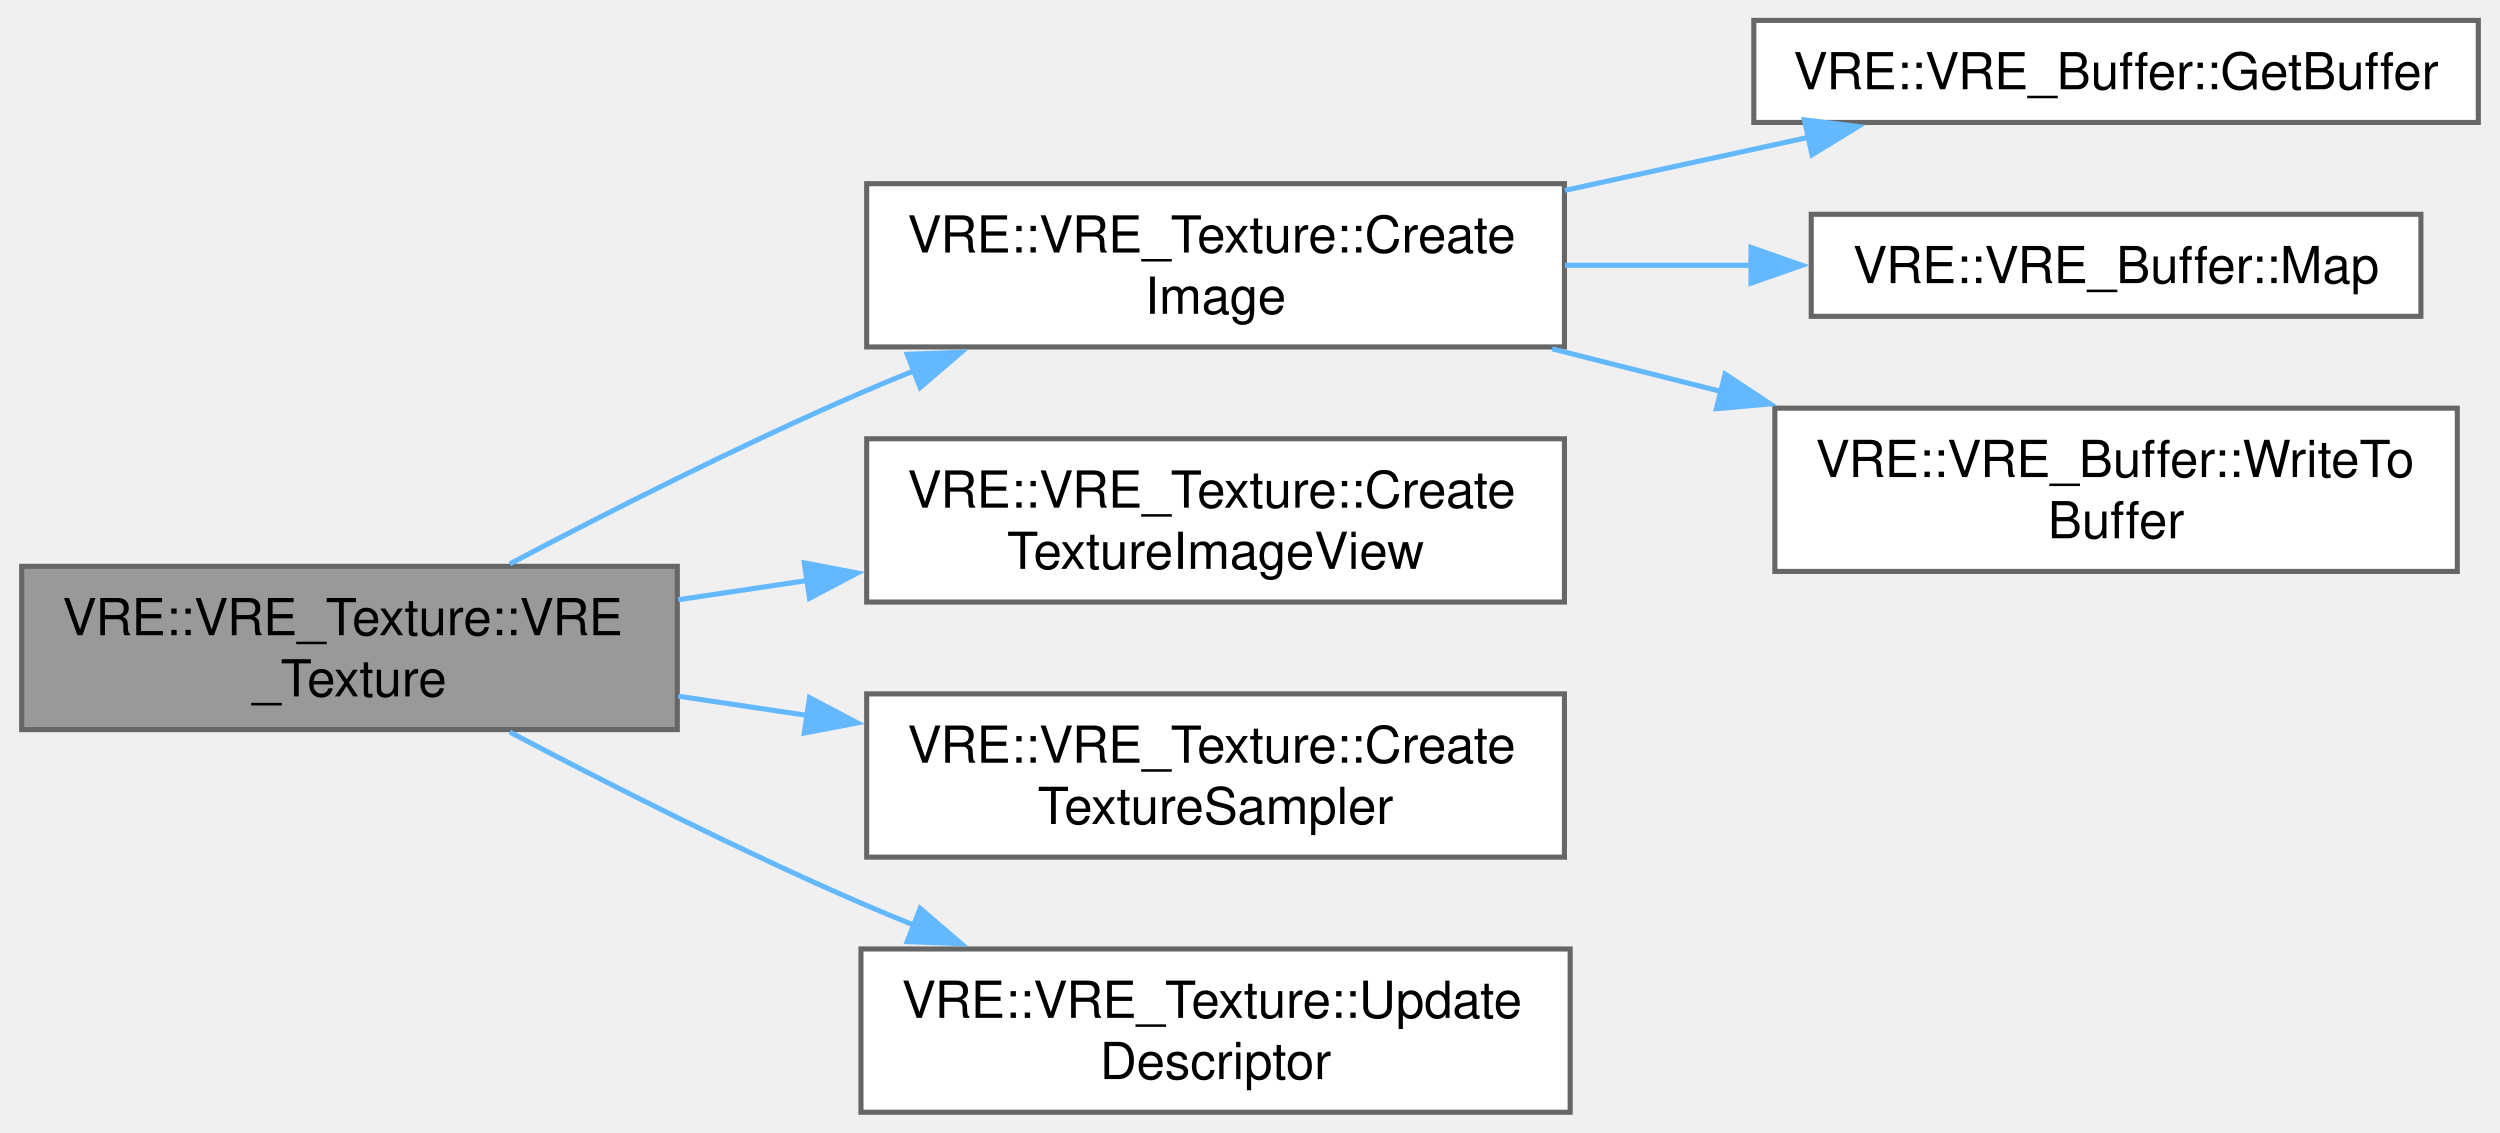
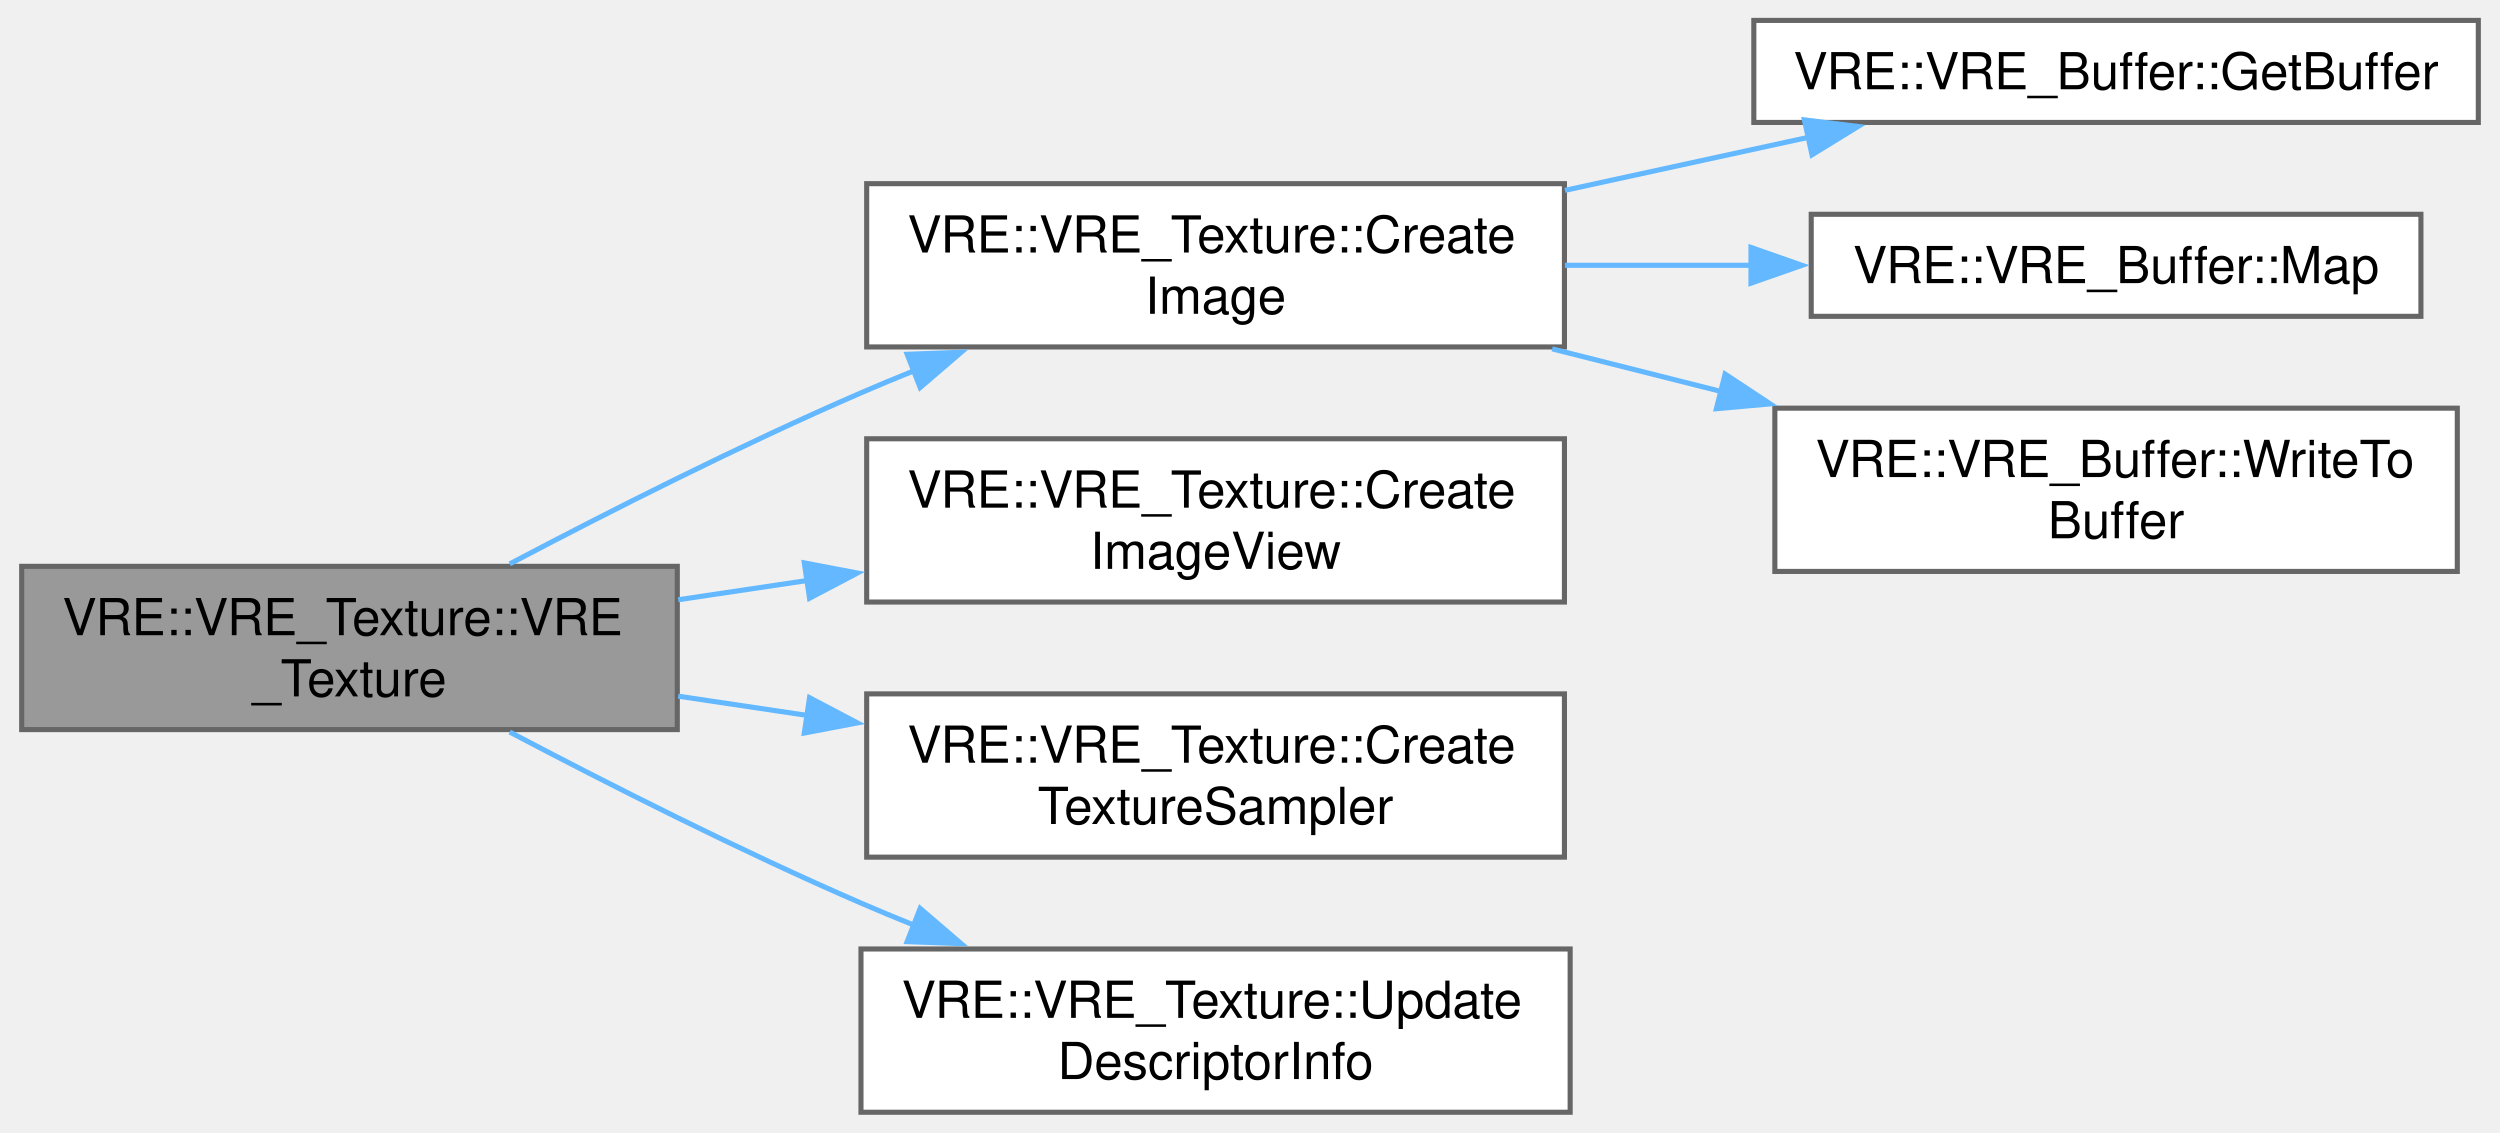
<svg xmlns="http://www.w3.org/2000/svg" xmlns:xlink="http://www.w3.org/1999/xlink" width="490pt" height="222pt" viewBox="0.00 0.00 489.50 222.00">
  <g id="graph0" class="graph" transform="scale(1 1) rotate(0) translate(4 218)">
    <g id="Node000001" class="node">
      <g id="a_Node000001">
        <a xlink:title=" ">
          <polygon fill="#999999" stroke="#666666" points="128.5,-107 0,-107 0,-75 128.5,-75 128.5,-107" />
          <text text-anchor="start" x="8" y="-93.5" font-family="Helvetica,sans-Serif" font-size="10.00">VRE::VRE_Texture::VRE</text>
          <text text-anchor="middle" x="64.25" y="-81.5" font-family="Helvetica,sans-Serif" font-size="10.00">_Texture</text>
        </a>
      </g>
    </g>
    <g id="Node000002" class="node">
      <g id="a_Node000002">
        <a xlink:href="class_v_r_e_1_1_v_r_e___texture.html#afe83eb6ee357d4773293fb3c3c33a7e3" target="_top" xlink:title=" ">
          <polygon fill="white" stroke="#666666" points="302.38,-182 165.62,-182 165.62,-150 302.38,-150 302.38,-182" />
          <text text-anchor="start" x="173.62" y="-168.5" font-family="Helvetica,sans-Serif" font-size="10.00">VRE::VRE_Texture::Create</text>
          <text text-anchor="middle" x="234" y="-156.5" font-family="Helvetica,sans-Serif" font-size="10.00">Image</text>
        </a>
      </g>
    </g>
    <g id="edge1_Node000001_Node000002" class="edge">
      <g id="a_edge1_Node000001_Node000002">
        <a xlink:title=" ">
          <path fill="none" stroke="#63b8ff" d="M95.66,-107.48C115.08,-117.71 140.95,-130.81 164.5,-141 167.87,-142.46 171.35,-143.91 174.89,-145.33" />
          <polygon fill="#63b8ff" stroke="#63b8ff" points="173.55,-148.56 184.14,-148.95 176.1,-142.05 173.55,-148.56" />
        </a>
      </g>
    </g>
    <g id="Node000006" class="node">
      <g id="a_Node000006">
-         <a xlink:href="class_v_r_e_1_1_v_r_e___texture.html#af944fb8db6736aafe7443f91f6e6a1b1" target="_top" xlink:title=" ">
+         <a xlink:href="class_v_r_e_1_1_v_r_e___texture.html#afdef9716ac82d0e6ad87e16657dc43f7" target="_top" xlink:title=" ">
          <polygon fill="white" stroke="#666666" points="302.38,-132 165.62,-132 165.62,-100 302.38,-100 302.38,-132" />
          <text text-anchor="start" x="173.62" y="-118.5" font-family="Helvetica,sans-Serif" font-size="10.00">VRE::VRE_Texture::Create</text>
-           <text text-anchor="middle" x="234" y="-106.5" font-family="Helvetica,sans-Serif" font-size="10.00">TextureImageView</text>
+           <text text-anchor="middle" x="234" y="-106.5" font-family="Helvetica,sans-Serif" font-size="10.00">ImageView</text>
        </a>
      </g>
    </g>
    <g id="edge5_Node000001_Node000006" class="edge">
      <g id="a_edge5_Node000001_Node000006">
        <a xlink:title=" ">
          <path fill="none" stroke="#63b8ff" d="M128.67,-100.45C136.99,-101.69 145.6,-102.97 154.14,-104.25" />
          <polygon fill="#63b8ff" stroke="#63b8ff" points="153.39,-107.67 163.8,-105.69 154.42,-100.75 153.39,-107.67" />
        </a>
      </g>
    </g>
    <g id="Node000007" class="node">
      <g id="a_Node000007">
        <a xlink:href="class_v_r_e_1_1_v_r_e___texture.html#a691efb0fe4603628afd8ce48e57f65be" target="_top" xlink:title=" ">
          <polygon fill="white" stroke="#666666" points="302.38,-82 165.62,-82 165.62,-50 302.38,-50 302.38,-82" />
          <text text-anchor="start" x="173.62" y="-68.5" font-family="Helvetica,sans-Serif" font-size="10.00">VRE::VRE_Texture::Create</text>
          <text text-anchor="middle" x="234" y="-56.5" font-family="Helvetica,sans-Serif" font-size="10.00">TextureSampler</text>
        </a>
      </g>
    </g>
    <g id="edge6_Node000001_Node000007" class="edge">
      <g id="a_edge6_Node000001_Node000007">
        <a xlink:title=" ">
          <path fill="none" stroke="#63b8ff" d="M128.67,-81.55C136.99,-80.31 145.6,-79.03 154.14,-77.75" />
          <polygon fill="#63b8ff" stroke="#63b8ff" points="154.42,-81.25 163.8,-76.31 153.39,-74.33 154.42,-81.25" />
        </a>
      </g>
    </g>
    <g id="Node000008" class="node">
      <g id="a_Node000008">
-         <a xlink:href="class_v_r_e_1_1_v_r_e___texture.html#a2aed540f6daa7f2e92b8fa4ac20da333" target="_top" xlink:title=" ">
+         <a xlink:href="class_v_r_e_1_1_v_r_e___texture.html#a305bad16983d15b197c1bdd57417df36" target="_top" xlink:title=" ">
          <polygon fill="white" stroke="#666666" points="303.5,-32 164.5,-32 164.5,0 303.5,0 303.5,-32" />
          <text text-anchor="start" x="172.5" y="-18.5" font-family="Helvetica,sans-Serif" font-size="10.00">VRE::VRE_Texture::Update</text>
-           <text text-anchor="middle" x="234" y="-6.5" font-family="Helvetica,sans-Serif" font-size="10.00">Descriptor</text>
+           <text text-anchor="middle" x="234" y="-6.5" font-family="Helvetica,sans-Serif" font-size="10.00">DescriptorInfo</text>
        </a>
      </g>
    </g>
    <g id="edge7_Node000001_Node000008" class="edge">
      <g id="a_edge7_Node000001_Node000008">
        <a xlink:title=" ">
          <path fill="none" stroke="#63b8ff" d="M95.66,-74.52C115.08,-64.29 140.95,-51.19 164.5,-41 167.87,-39.54 171.35,-38.09 174.89,-36.67" />
          <polygon fill="#63b8ff" stroke="#63b8ff" points="176.1,-39.95 184.14,-33.05 173.55,-33.44 176.1,-39.95" />
        </a>
      </g>
    </g>
    <g id="Node000003" class="node">
      <g id="a_Node000003">
        <a xlink:href="class_v_r_e_1_1_v_r_e___buffer.html#a0b4e8cbd307ba5cb1efde5e350b15f34" target="_top" xlink:title=" ">
          <polygon fill="white" stroke="#666666" points="481.5,-214 339.5,-214 339.5,-194 481.5,-194 481.5,-214" />
          <text text-anchor="middle" x="410.5" y="-200.5" font-family="Helvetica,sans-Serif" font-size="10.00">VRE::VRE_Buffer::GetBuffer</text>
        </a>
      </g>
    </g>
    <g id="edge2_Node000002_Node000003" class="edge">
      <g id="a_edge2_Node000002_Node000003">
        <a xlink:title=" ">
          <path fill="none" stroke="#63b8ff" d="M302.47,-180.69C318.29,-184.14 335.02,-187.78 350.44,-191.14" />
          <polygon fill="#63b8ff" stroke="#63b8ff" points="349.41,-194.5 359.93,-193.21 350.9,-187.66 349.41,-194.5" />
        </a>
      </g>
    </g>
    <g id="Node000004" class="node">
      <g id="a_Node000004">
        <a xlink:href="class_v_r_e_1_1_v_r_e___buffer.html#a1fcc1a81e90c3fb8a143ae4366b1f7d8" target="_top" xlink:title=" ">
          <polygon fill="white" stroke="#666666" points="470.25,-176 350.75,-176 350.75,-156 470.25,-156 470.25,-176" />
          <text text-anchor="middle" x="410.5" y="-162.5" font-family="Helvetica,sans-Serif" font-size="10.00">VRE::VRE_Buffer::Map</text>
        </a>
      </g>
    </g>
    <g id="edge3_Node000002_Node000004" class="edge">
      <g id="a_edge3_Node000002_Node000004">
        <a xlink:title=" ">
          <path fill="none" stroke="#63b8ff" d="M302.47,-166C314.46,-166 326.98,-166 339.05,-166" />
          <polygon fill="#63b8ff" stroke="#63b8ff" points="338.94,-169.5 348.94,-166 338.94,-162.5 338.94,-169.5" />
        </a>
      </g>
    </g>
    <g id="Node000005" class="node">
      <g id="a_Node000005">
        <a xlink:href="class_v_r_e_1_1_v_r_e___buffer.html#ab3316823e14587f60b98ccdb0bf71c47" target="_top" xlink:title=" ">
          <polygon fill="white" stroke="#666666" points="477.38,-138 343.62,-138 343.62,-106 477.38,-106 477.38,-138" />
          <text text-anchor="start" x="351.62" y="-124.5" font-family="Helvetica,sans-Serif" font-size="10.00">VRE::VRE_Buffer::WriteTo</text>
          <text text-anchor="middle" x="410.5" y="-112.5" font-family="Helvetica,sans-Serif" font-size="10.00">Buffer</text>
        </a>
      </g>
    </g>
    <g id="edge4_Node000002_Node000005" class="edge">
      <g id="a_edge4_Node000002_Node000005">
        <a xlink:title=" ">
          <path fill="none" stroke="#63b8ff" d="M299.98,-149.62C310.81,-146.89 322.13,-144.03 333.2,-141.24" />
          <polygon fill="#63b8ff" stroke="#63b8ff" points="333.87,-144.68 342.71,-138.84 332.16,-137.89 333.87,-144.68" />
        </a>
      </g>
    </g>
  </g>
</svg>
